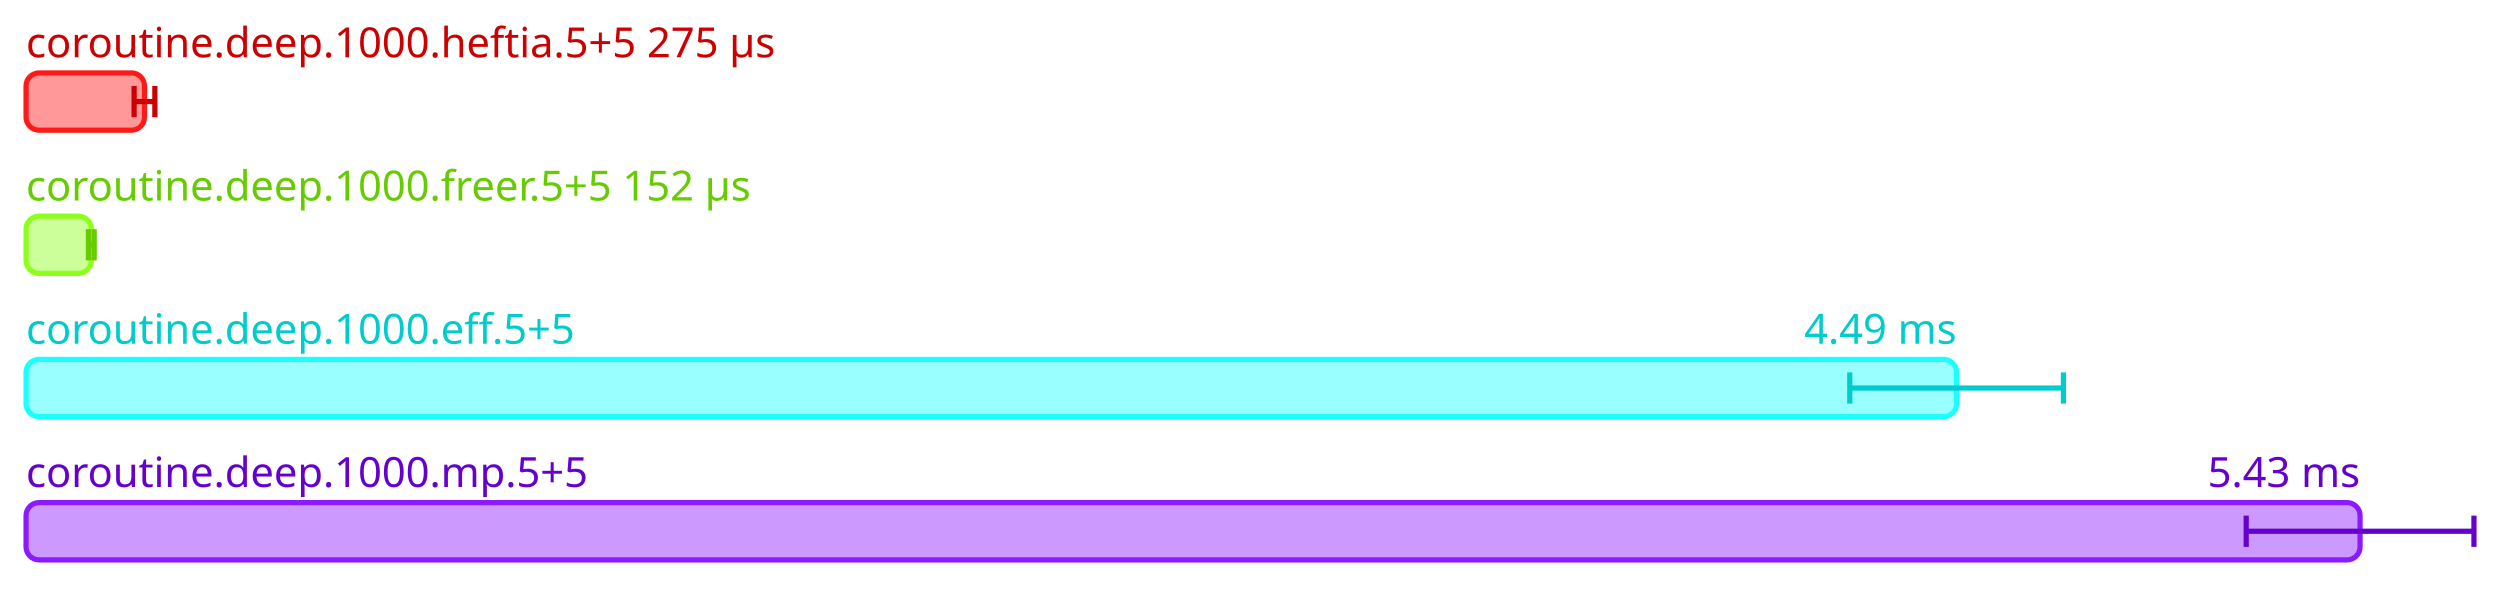
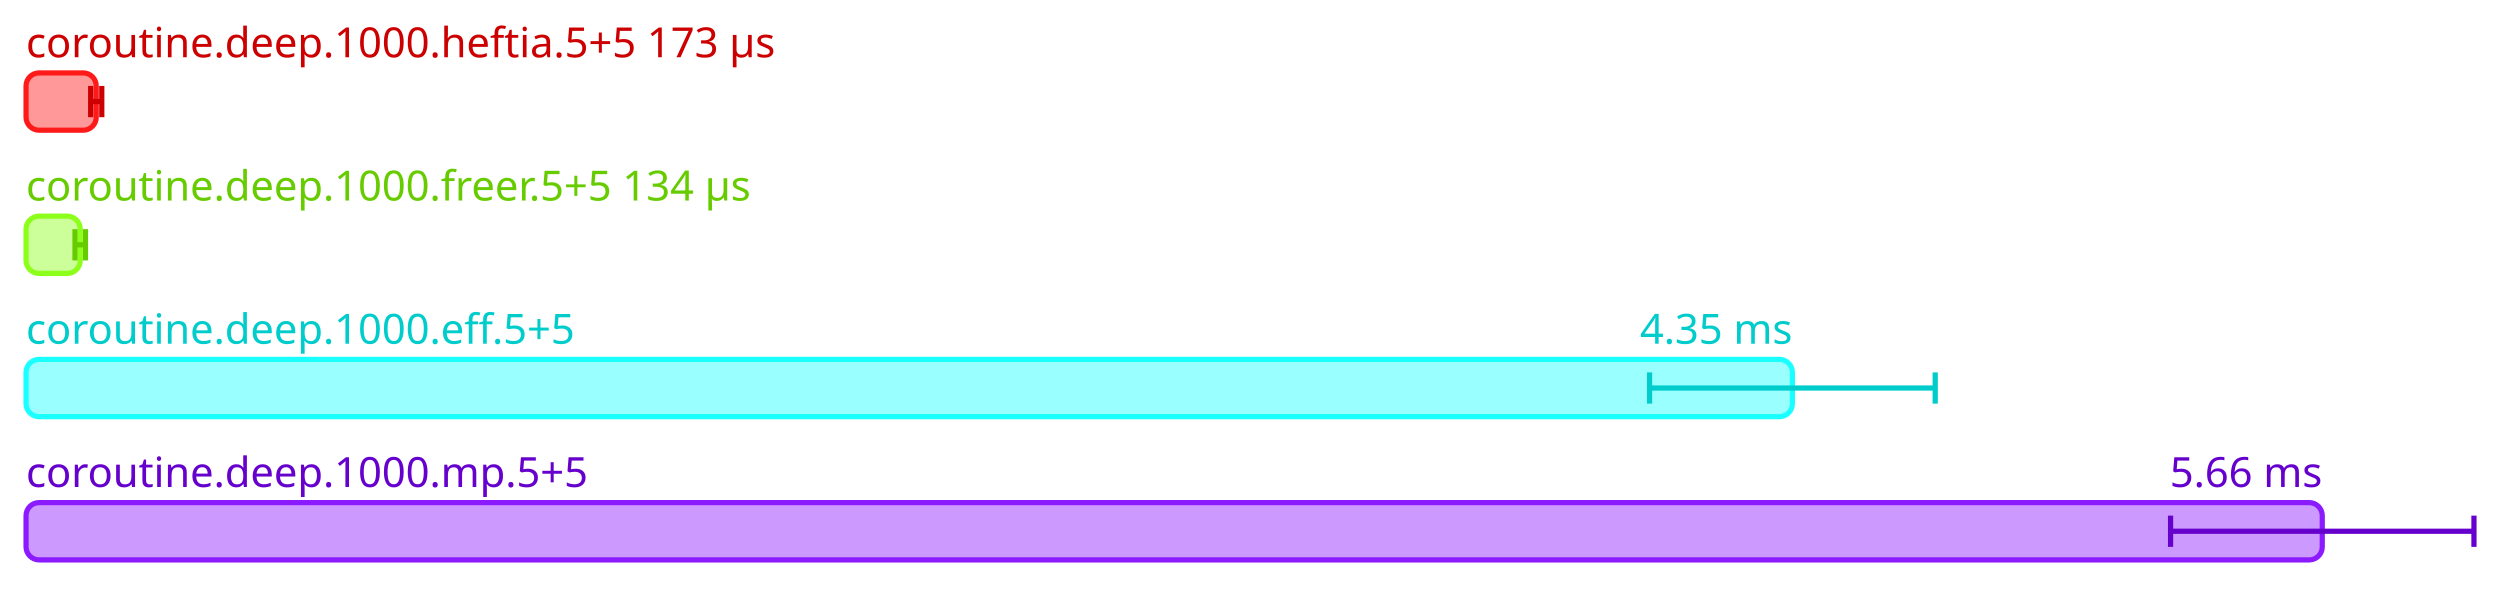
<svg xmlns="http://www.w3.org/2000/svg" height="227" width="960.0" font-size="16" font-family="sans-serif" stroke-width="2">
  <g transform="translate(10.0 0)">
-     <text fill="hsl(0, 100%, 40%)" y="22">coroutine.deep.1000.heftia.5+5 275  μs</text>
+     <text fill="hsl(0, 100%, 40%)" y="22">coroutine.deep.1000.heftia.5+5 173  μs</text>
    <g>
-       <rect y="28" rx="5" height="22" width="45.483" fill="hsl(0, 100%, 80%)" stroke="hsl(0, 100%, 55%)" />
+       <rect y="28" rx="5" height="22" width="26.95" fill="hsl(0, 100%, 80%)" stroke="hsl(0, 100%, 55%)" />
      <g stroke="hsl(0, 100%, 40%)">
-         <line x1="41.495" x2="49.471" y1="39" y2="39" />
-         <line x1="41.495" x2="41.495" y1="33" y2="45" />
-         <line x1="49.471" x2="49.471" y1="33" y2="45" />
+         <line x1="24.814" x2="29.086" y1="39" y2="39" />
+         <line x1="24.814" x2="24.814" y1="33" y2="45" />
+         <line x1="29.086" x2="29.086" y1="33" y2="45" />
      </g>
    </g>
-     <text fill="hsl(90, 100%, 40%)" y="77">coroutine.deep.1000.freer.5+5 152  μs</text>
+     <text fill="hsl(90, 100%, 40%)" y="77">coroutine.deep.1000.freer.5+5 134  μs</text>
    <g>
-       <rect y="83" rx="5" height="22" width="25.061" fill="hsl(90, 100%, 80%)" stroke="hsl(90, 100%, 55%)" />
+       <rect y="83" rx="5" height="22" width="20.811" fill="hsl(90, 100%, 80%)" stroke="hsl(90, 100%, 55%)" />
      <g stroke="hsl(90, 100%, 40%)">
-         <line x1="23.953" x2="26.169" y1="94" y2="94" />
-         <line x1="23.953" x2="23.953" y1="88" y2="100" />
-         <line x1="26.169" x2="26.169" y1="88" y2="100" />
+         <line x1="18.798" x2="22.824" y1="94" y2="94" />
+         <line x1="18.798" x2="18.798" y1="88" y2="100" />
+         <line x1="22.824" x2="22.824" y1="88" y2="100" />
      </g>
    </g>
    <g fill="hsl(180, 100%, 40%)">
      <text y="132">coroutine.deep.1000.eff.5+5</text>
-       <text y="132" x="741.335" text-anchor="end">4.49 ms</text>
+       <text y="132" x="678.279" text-anchor="end">4.35 ms</text>
    </g>
    <g>
-       <rect y="138" rx="5" height="22" width="741.335" fill="hsl(180, 100%, 80%)" stroke="hsl(180, 100%, 55%)" />
+       <rect y="138" rx="5" height="22" width="678.279" fill="hsl(180, 100%, 80%)" stroke="hsl(180, 100%, 55%)" />
      <g stroke="hsl(180, 100%, 40%)">
-         <line x1="700.315" x2="782.354" y1="149" y2="149" />
-         <line x1="700.315" x2="700.315" y1="143" y2="155" />
-         <line x1="782.354" x2="782.354" y1="143" y2="155" />
+         <line x1="623.437" x2="733.12" y1="149" y2="149" />
+         <line x1="623.437" x2="623.437" y1="143" y2="155" />
+         <line x1="733.12" x2="733.12" y1="143" y2="155" />
      </g>
    </g>
    <g fill="hsl(270, 100%, 40%)">
      <text y="187">coroutine.deep.1000.mp.5+5</text>
-       <text y="187" x="896.269" text-anchor="end">5.43 ms</text>
+       <text y="187" x="881.749" text-anchor="end">5.66 ms</text>
    </g>
    <g>
-       <rect y="193" rx="5" height="22" width="896.269" fill="hsl(270, 100%, 80%)" stroke="hsl(270, 100%, 55%)" />
+       <rect y="193" rx="5" height="22" width="881.749" fill="hsl(270, 100%, 80%)" stroke="hsl(270, 100%, 55%)" />
      <g stroke="hsl(270, 100%, 40%)">
-         <line x1="852.538" x2="940.0" y1="204" y2="204" />
-         <line x1="852.538" x2="852.538" y1="198" y2="210" />
+         <line x1="823.498" x2="940.0" y1="204" y2="204" />
+         <line x1="823.498" x2="823.498" y1="198" y2="210" />
        <line x1="940.0" x2="940.0" y1="198" y2="210" />
      </g>
    </g>
  </g>
</svg>
